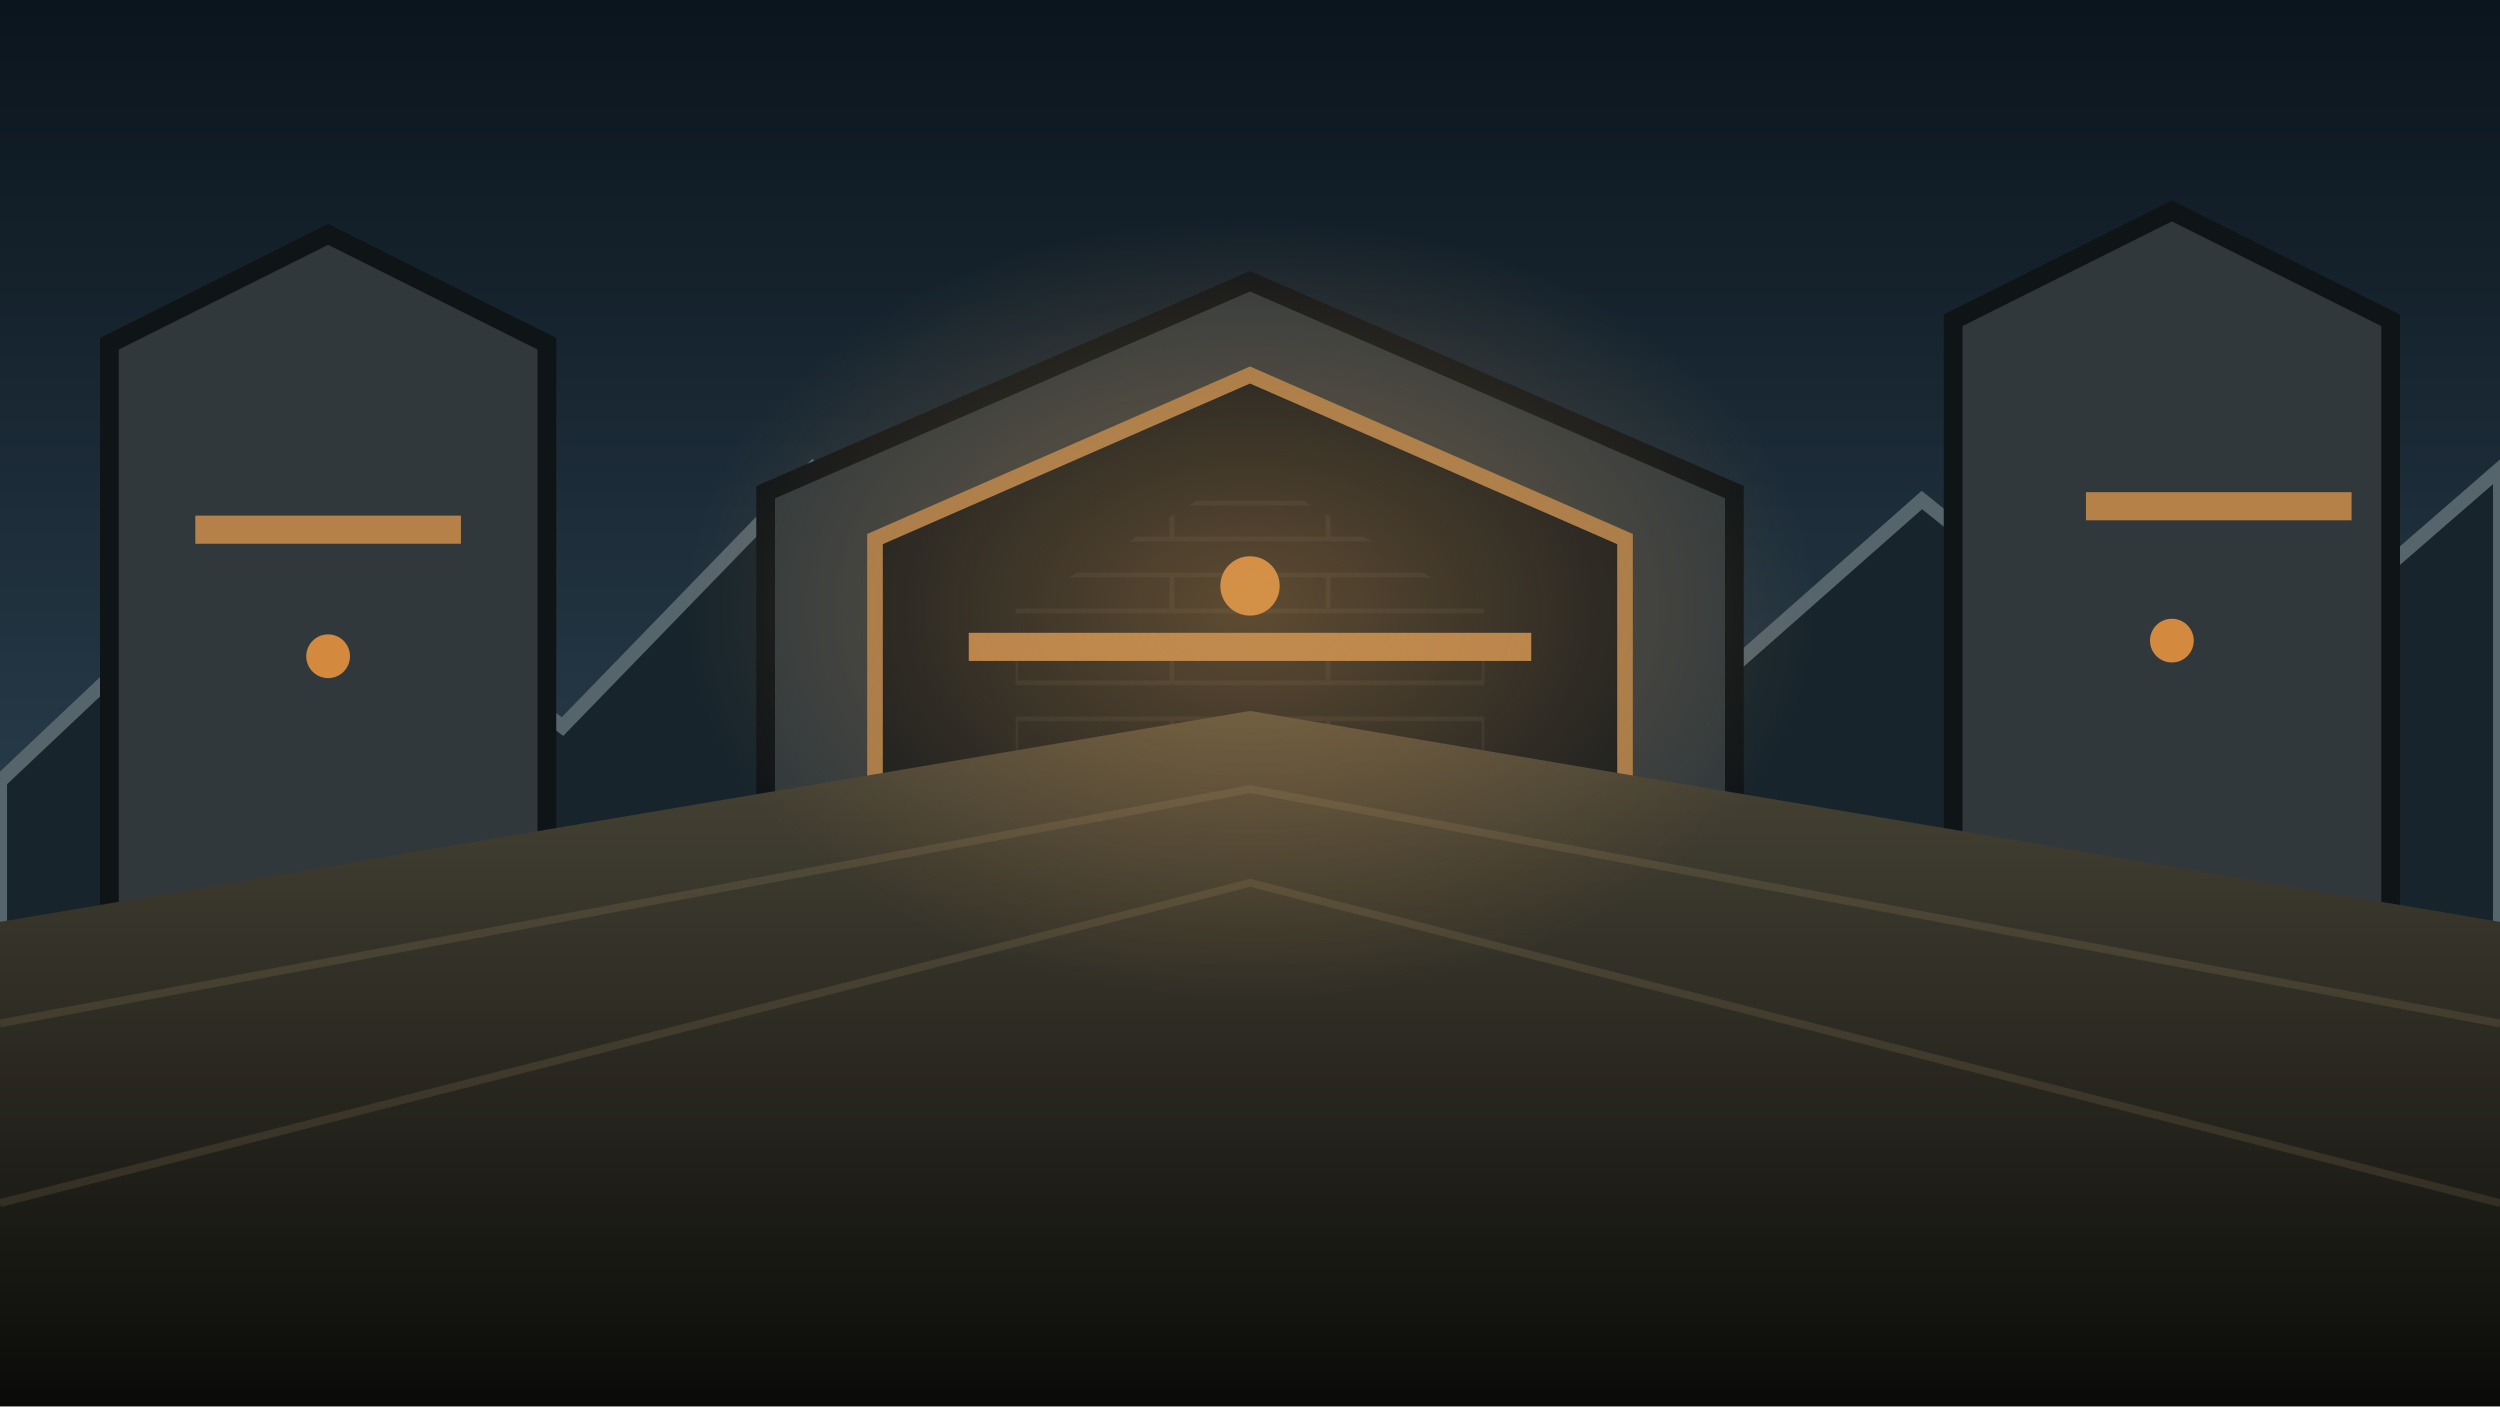
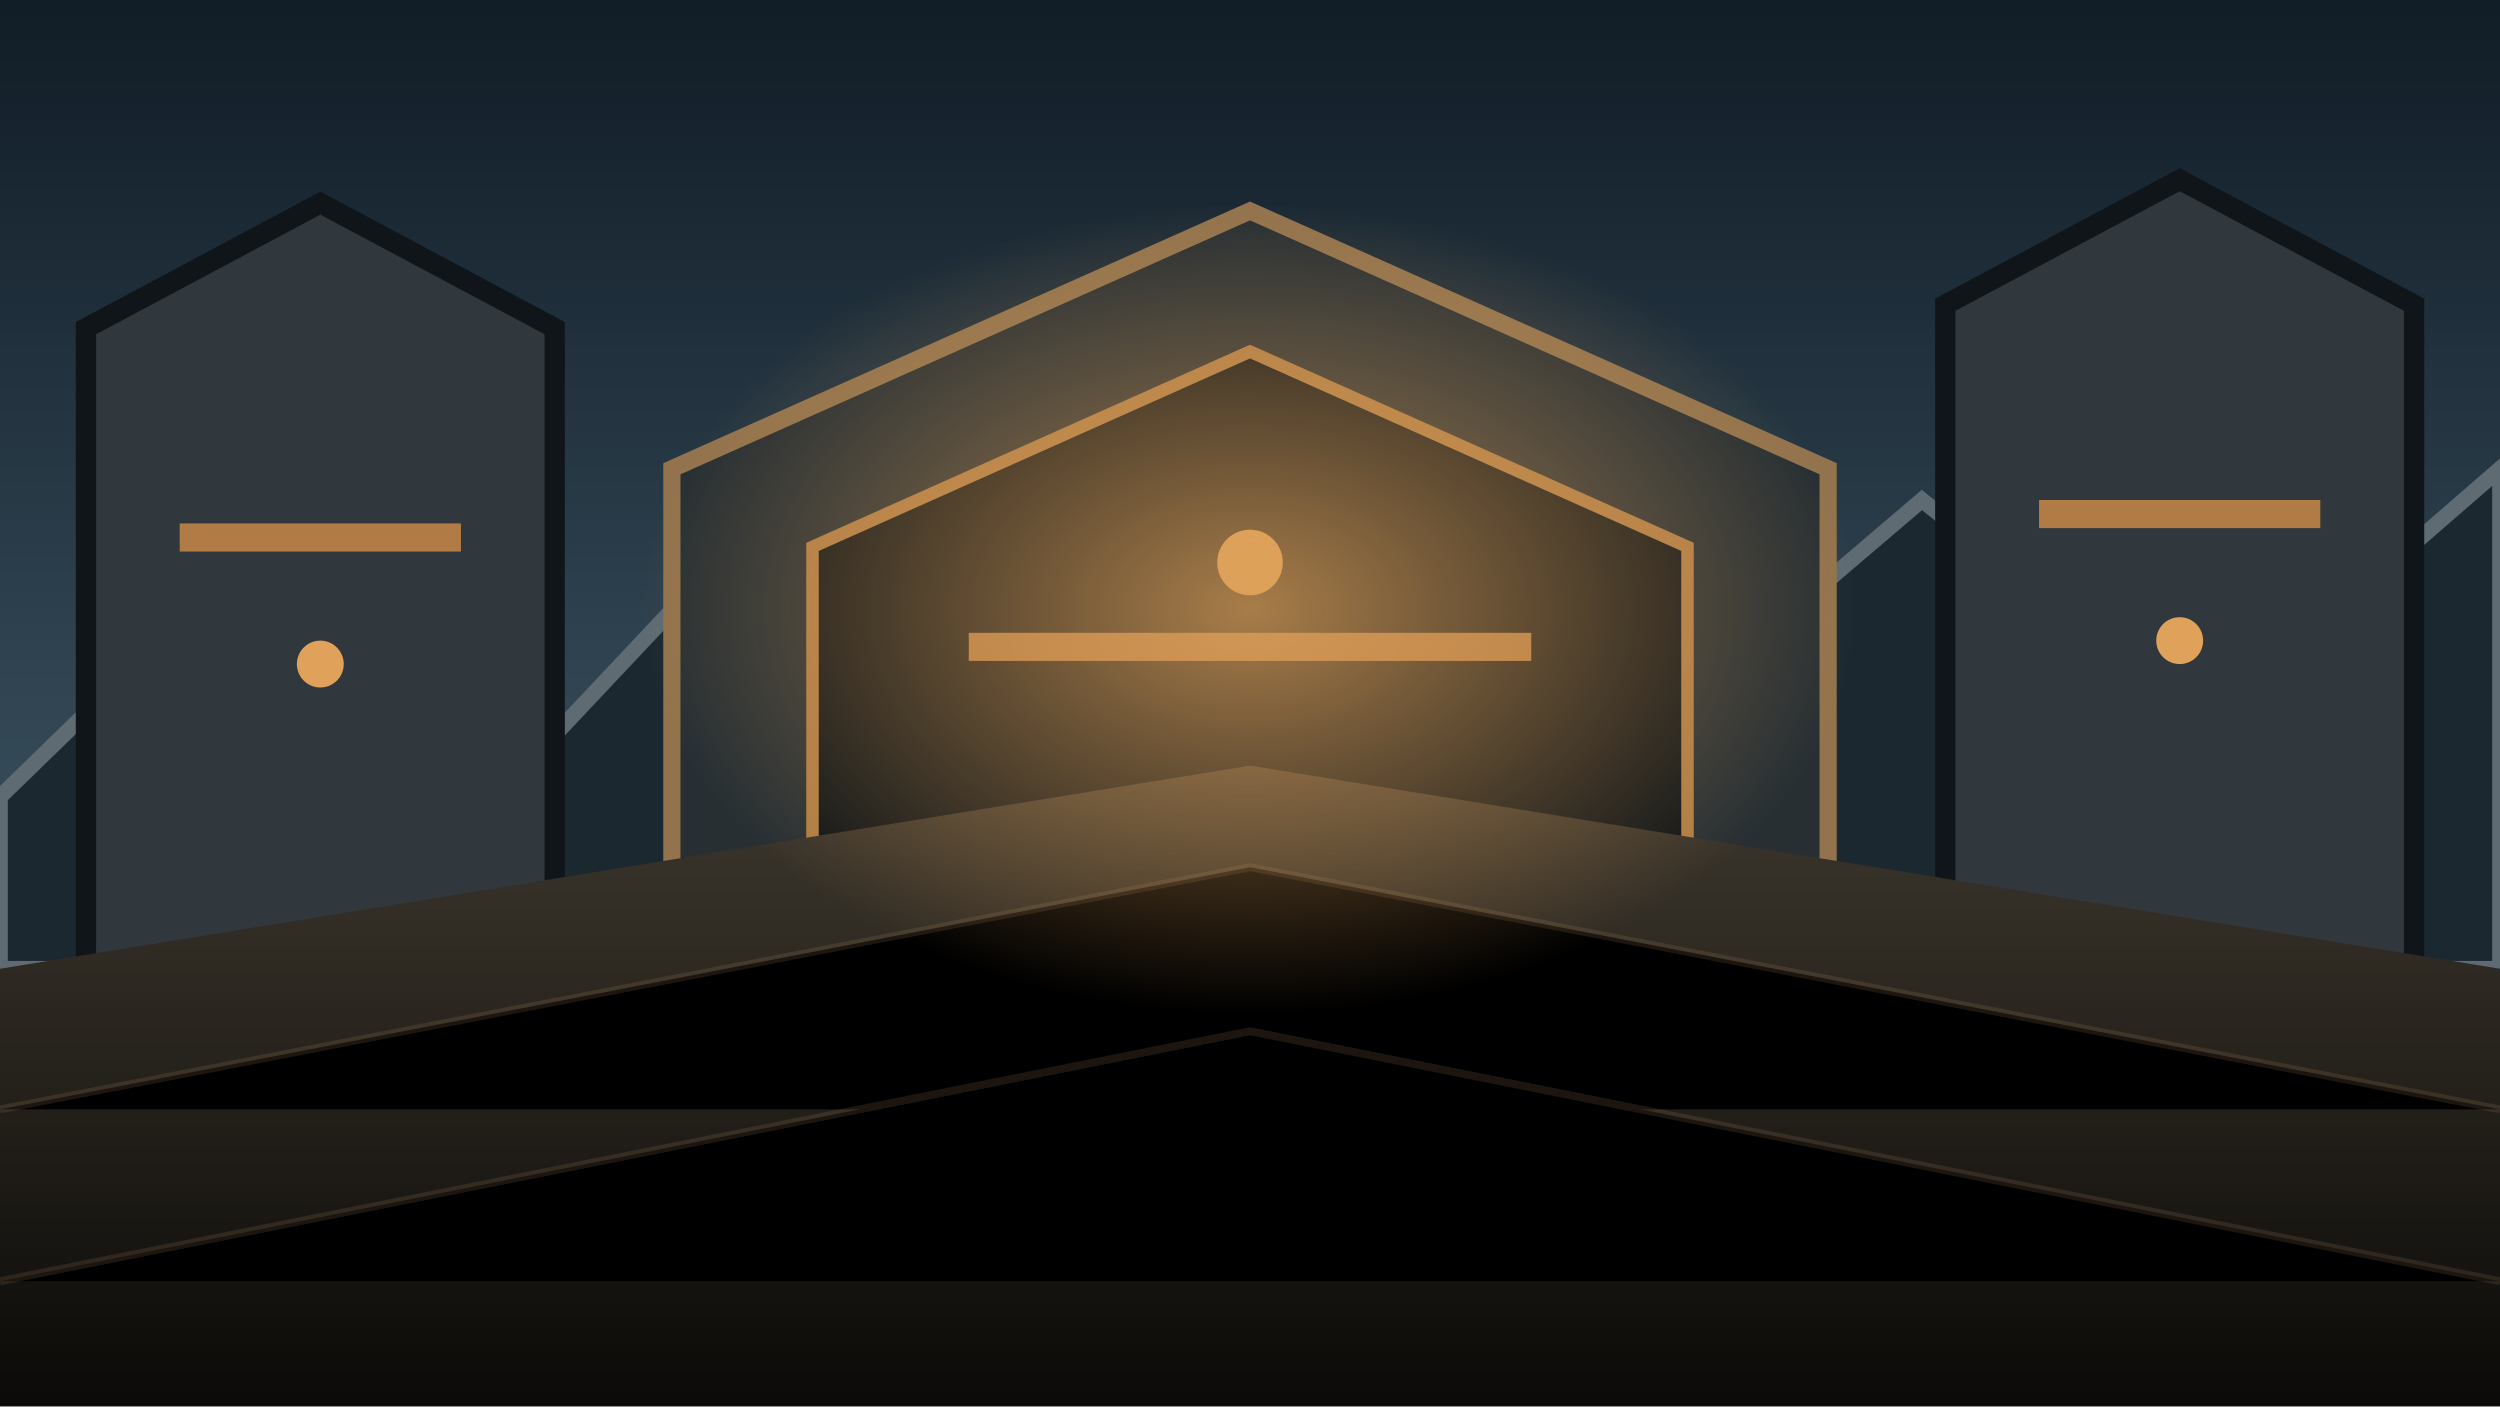
<svg xmlns="http://www.w3.org/2000/svg" viewBox="0 0 1600 900">
  <defs>
-     <linearGradient id="a" x2="0" y2="1">
-       <stop stop-color="#0b151d" />
-       <stop offset=".55" stop-color="#263947" />
-       <stop offset="1" stop-color="#070b10" />
+     <linearGradient id="s" x2="0" y2="1">
+       <stop stop-color="#111d27" />
+       <stop offset=".55" stop-color="#344957" />
+       <stop offset="1" stop-color="#080c10" />
    </linearGradient>
-     <linearGradient id="b" x2="0" y2="1">
-       <stop stop-color="#4a4638" />
-       <stop offset="1" stop-color="#0a0b09" />
+     <linearGradient id="f" x2="0" y2="1">
+       <stop stop-color="#3e382e" />
+       <stop offset="1" stop-color="#0b0a08" />
    </linearGradient>
-     <radialGradient id="g">
-       <stop stop-color="#d39a54" stop-opacity=".8" />
-       <stop offset="1" stop-color="#d39a54" stop-opacity="0" />
+     <radialGradient id="l">
+       <stop stop-color="#dca05a" stop-opacity=".75" />
+       <stop offset="1" stop-color="#dca05a" stop-opacity="0" />
    </radialGradient>
-     <pattern id="p" width="100" height="46" patternUnits="userSpaceOnUse">
-       <path d="M0 0H100M0 46H100M50 0V23M0 23H50M100 23H50" stroke="#d8c8a5" stroke-opacity=".11" stroke-width="3" />
-     </pattern>
  </defs>
-   <rect width="1600" height="900" fill="url(#a)" />
-   <path d="M0 500L180 330L360 465L520 300L700 470L880 285L1060 470L1230 320L1410 465L1600 300V620H0Z" fill="#17242c" stroke="#56646c" stroke-width="9" />
-   <g fill="#30383c" stroke="#0f1417" stroke-width="12">
-     <path d="M70 610V220L210 150L350 220V610Z" />
-     <path d="M1250 610V205L1390 135L1530 205V610Z" />
-     <path d="M490 610V315L800 180L1110 315V610Z" />
+   <rect width="1600" height="900" fill="url(#s)" />
+   <path d="M0 510L180 335L360 465L520 295L700 465L880 280L1060 465L1230 320L1410 465L1600 300V620H0Z" fill="#1b2830" stroke="#5e6b73" stroke-width="10" />
+   <g fill="#30383d" stroke="#101519" stroke-width="13">
+     <path d="M55 620V210L205 130L355 210V620Z" />
+     <path d="M1245 620V195L1395 115L1545 195V620Z" />
  </g>
-   <path d="M560 600V345L800 240L1040 345V600Z" fill="#11171b" stroke="#a77a48" stroke-width="10" />
-   <path d="M650 600V390L800 300L950 390V600" fill="url(#p)" opacity=".65" />
-   <g fill="#b68149">
-     <rect x="125" y="330" width="170" height="18" />
-     <rect x="1335" y="315" width="170" height="18" />
+   <path d="M430 620V300L800 135L1170 300V620Z" fill="#272f33" stroke="#92734d" stroke-width="11" />
+   <path d="M520 620V350L800 225L1080 350V620" fill="#0d1317" stroke="#b07d45" stroke-width="8" />
+   <g fill="#b17b45">
+     <rect x="115" y="335" width="180" height="18" />
+     <rect x="1305" y="320" width="180" height="18" />
    <rect x="620" y="405" width="360" height="18" />
  </g>
-   <g fill="#d38a3e">
-     <circle cx="210" cy="420" r="14" />
-     <circle cx="1390" cy="410" r="14" />
-     <circle cx="800" cy="375" r="19" />
+   <g fill="#e0a25a">
+     <circle cx="205" cy="425" r="15" />
+     <circle cx="1395" cy="410" r="15" />
+     <circle cx="800" cy="360" r="21" />
  </g>
-   <path d="M0 590L800 455L1600 590V900H0Z" fill="url(#b)" />
-   <path d="M0 655L800 505L1600 655M0 770L800 565L1600 770" fill="none" stroke="#d4b47a" stroke-opacity=".13" stroke-width="5" />
-   <ellipse cx="800" cy="390" rx="360" ry="250" fill="url(#g)" opacity=".5" />
+   <path d="M0 620L800 490L1600 620V900H0Z" fill="url(#f)" />
+   <path d="M0 710L800 555L1600 710M0 820L800 660L1600 820" stroke="#c9a36e" stroke-opacity=".14" stroke-width="5" />
+   <ellipse cx="800" cy="390" rx="390" ry="260" fill="url(#l)" />
</svg>
